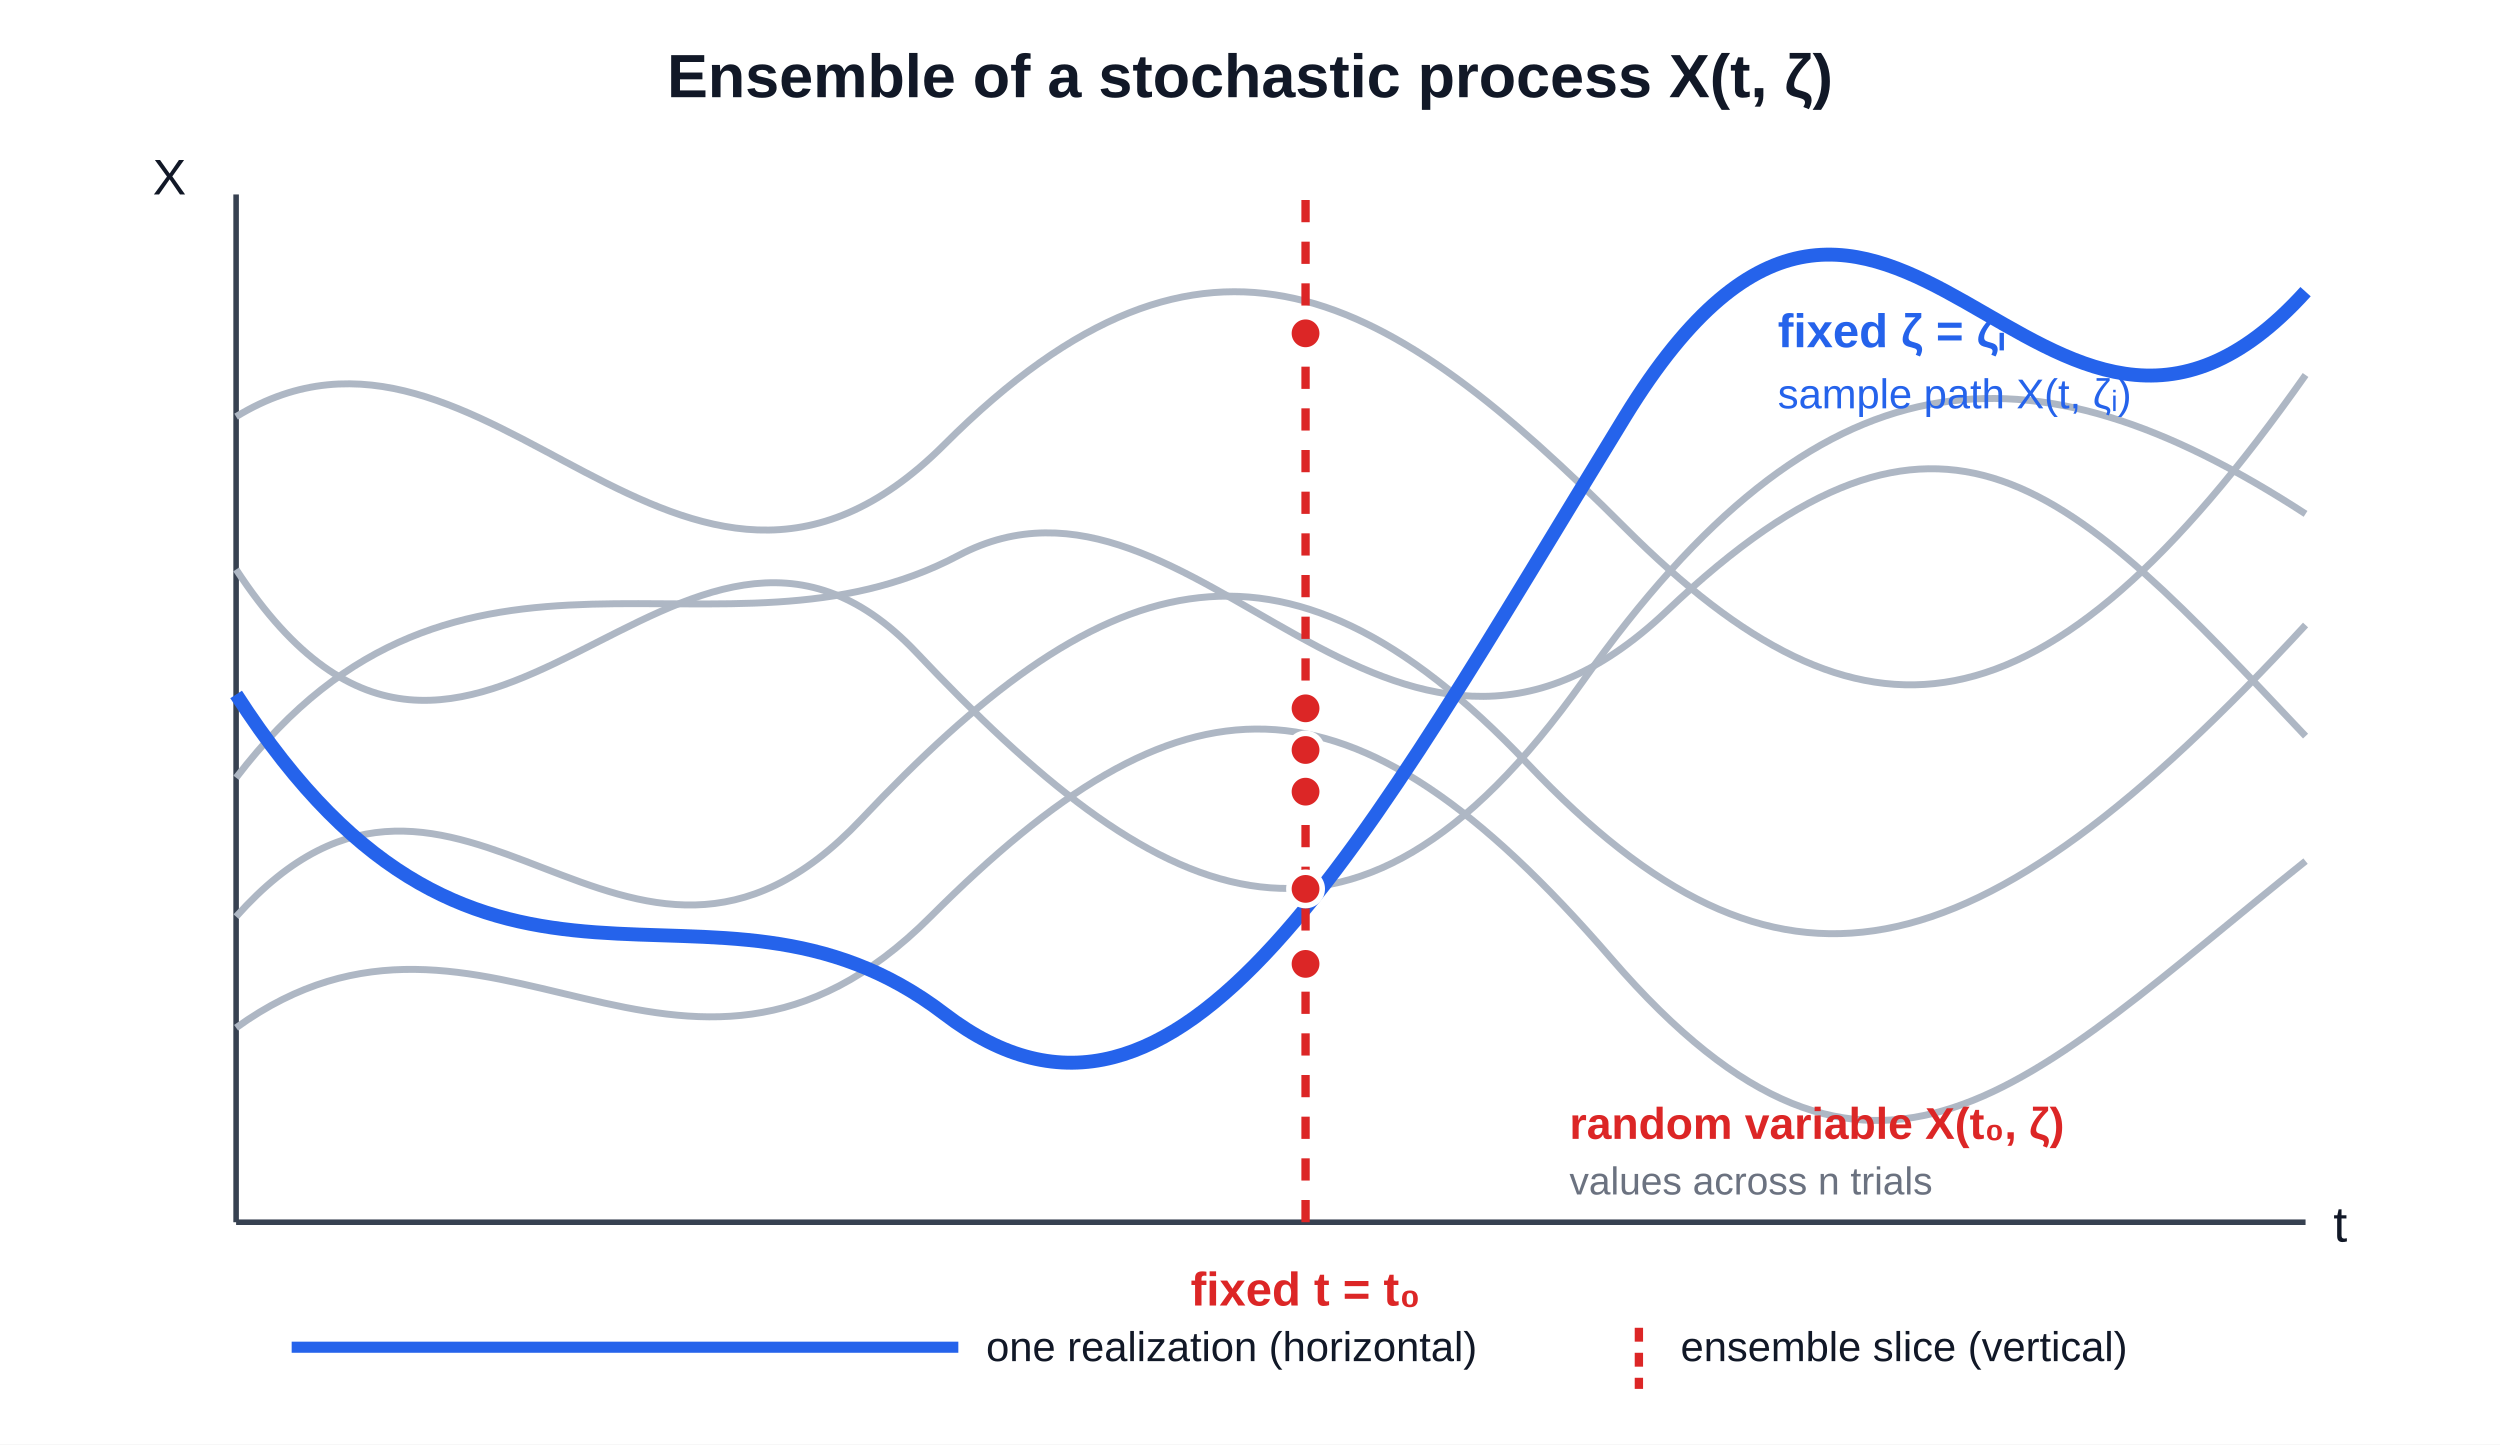
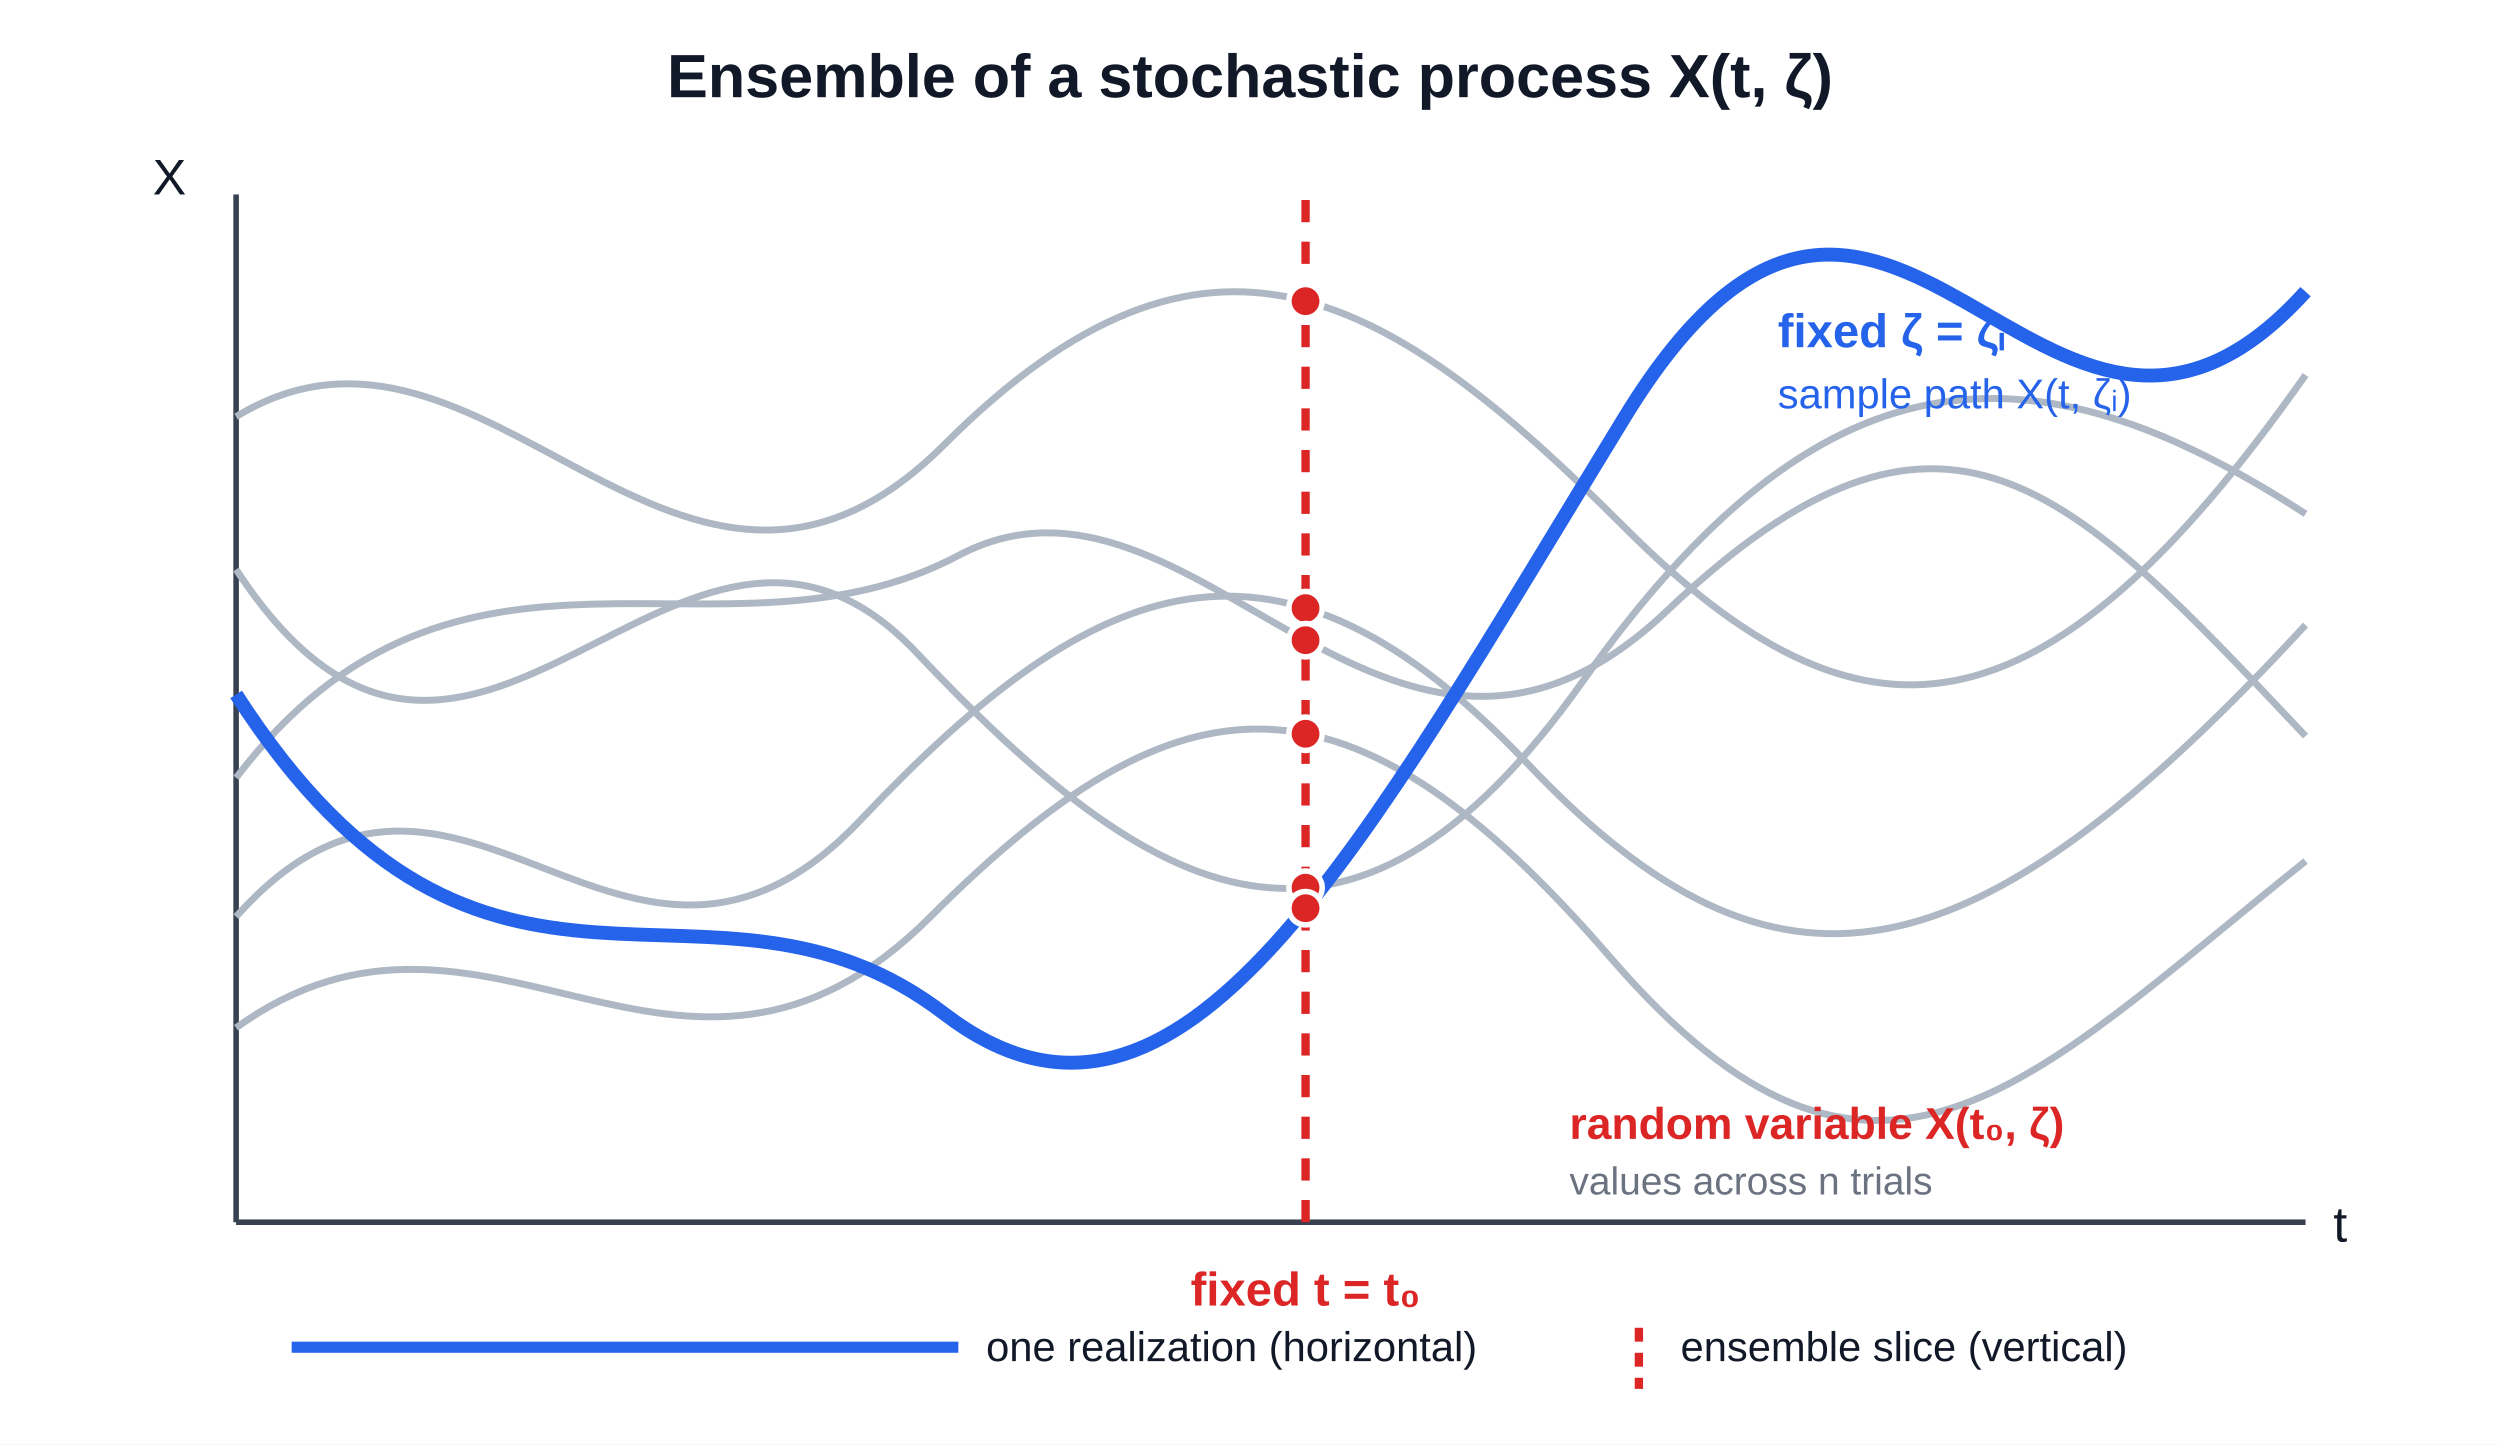
<svg xmlns="http://www.w3.org/2000/svg" width="900" height="520" viewBox="0 0 900 520">
  <rect width="900" height="520" fill="white" />
  <g font-family="Arial" fill="#111827">
    <text x="450" y="35" text-anchor="middle" font-size="22" font-weight="bold">Ensemble of a stochastic process X(t, ζ)</text>
    <path d="M85 440H830M85 440V70" fill="none" stroke="#374151" stroke-width="2" />
    <text x="840" y="447" font-size="18">t</text>
    <text x="55" y="70" font-size="18">X</text>
    <g fill="none" stroke="#aeb7c4" stroke-width="2.5">
      <path d="M85 330C165 240 225 385 310 295S460 180 550 275 710 355 830 225" />
      <path d="M85 205C170 335 245 145 330 235S485 365 570 245 730 120 830 185" />
      <path d="M85 370C175 305 245 420 335 330S485 235 580 345 730 390 830 310" />
      <path d="M85 150C175 95 245 255 340 160S500 105 585 190 735 270 830 135" />
      <path d="M85 280C165 175 260 245 345 200S500 315 600 220 745 175 830 265" />
    </g>
    <path d="M85 250C175 390 255 300 340 365S490 305 585 150 735 210 830 105" fill="none" stroke="#2563eb" stroke-width="5" />
    <text x="640" y="125" font-size="17" fill="#2563eb" font-weight="bold">fixed ζ = ζᵢ</text>
    <text x="640" y="147" font-size="15" fill="#2563eb">sample path X(t, ζᵢ)</text>
    <path d="M470 72V440" stroke="#dc2626" stroke-width="3" stroke-dasharray="8 7" />
    <text x="470" y="470" text-anchor="middle" font-size="17" fill="#dc2626" font-weight="bold">fixed t = t₀</text>
    <g fill="#dc2626" stroke="white" stroke-width="2">
-       <circle cx="470" cy="270" r="6" />
-       <circle cx="470" cy="347" r="6" />
-       <circle cx="470" cy="255" r="6" />
-       <circle cx="470" cy="120" r="6" />
-       <circle cx="470" cy="285" r="6" />
-       <circle cx="470" cy="320" r="6" />
+       <circle cx="470" cy="218.921" r="6" />
+       <circle cx="470" cy="319.576" r="6" />
+       <circle cx="470" cy="264.154" r="6" />
+       <circle cx="470" cy="108.418" r="6" />
+       <circle cx="470" cy="230.465" r="6" />
+       <circle cx="470" cy="326.957" r="6" />
    </g>
    <text x="565" y="410" font-size="16" fill="#dc2626" font-weight="bold">random variable X(t₀, ζ)</text>
    <text x="565" y="430" font-size="14" fill="#6b7280">values across n trials</text>
    <path d="M105 485H345" stroke="#2563eb" stroke-width="4" />
    <text x="355" y="490" font-size="15">one realization (horizontal)</text>
    <path d="M590 478V500" stroke="#dc2626" stroke-width="3" stroke-dasharray="5 4" />
    <text x="605" y="490" font-size="15">ensemble slice (vertical)</text>
  </g>
</svg>
